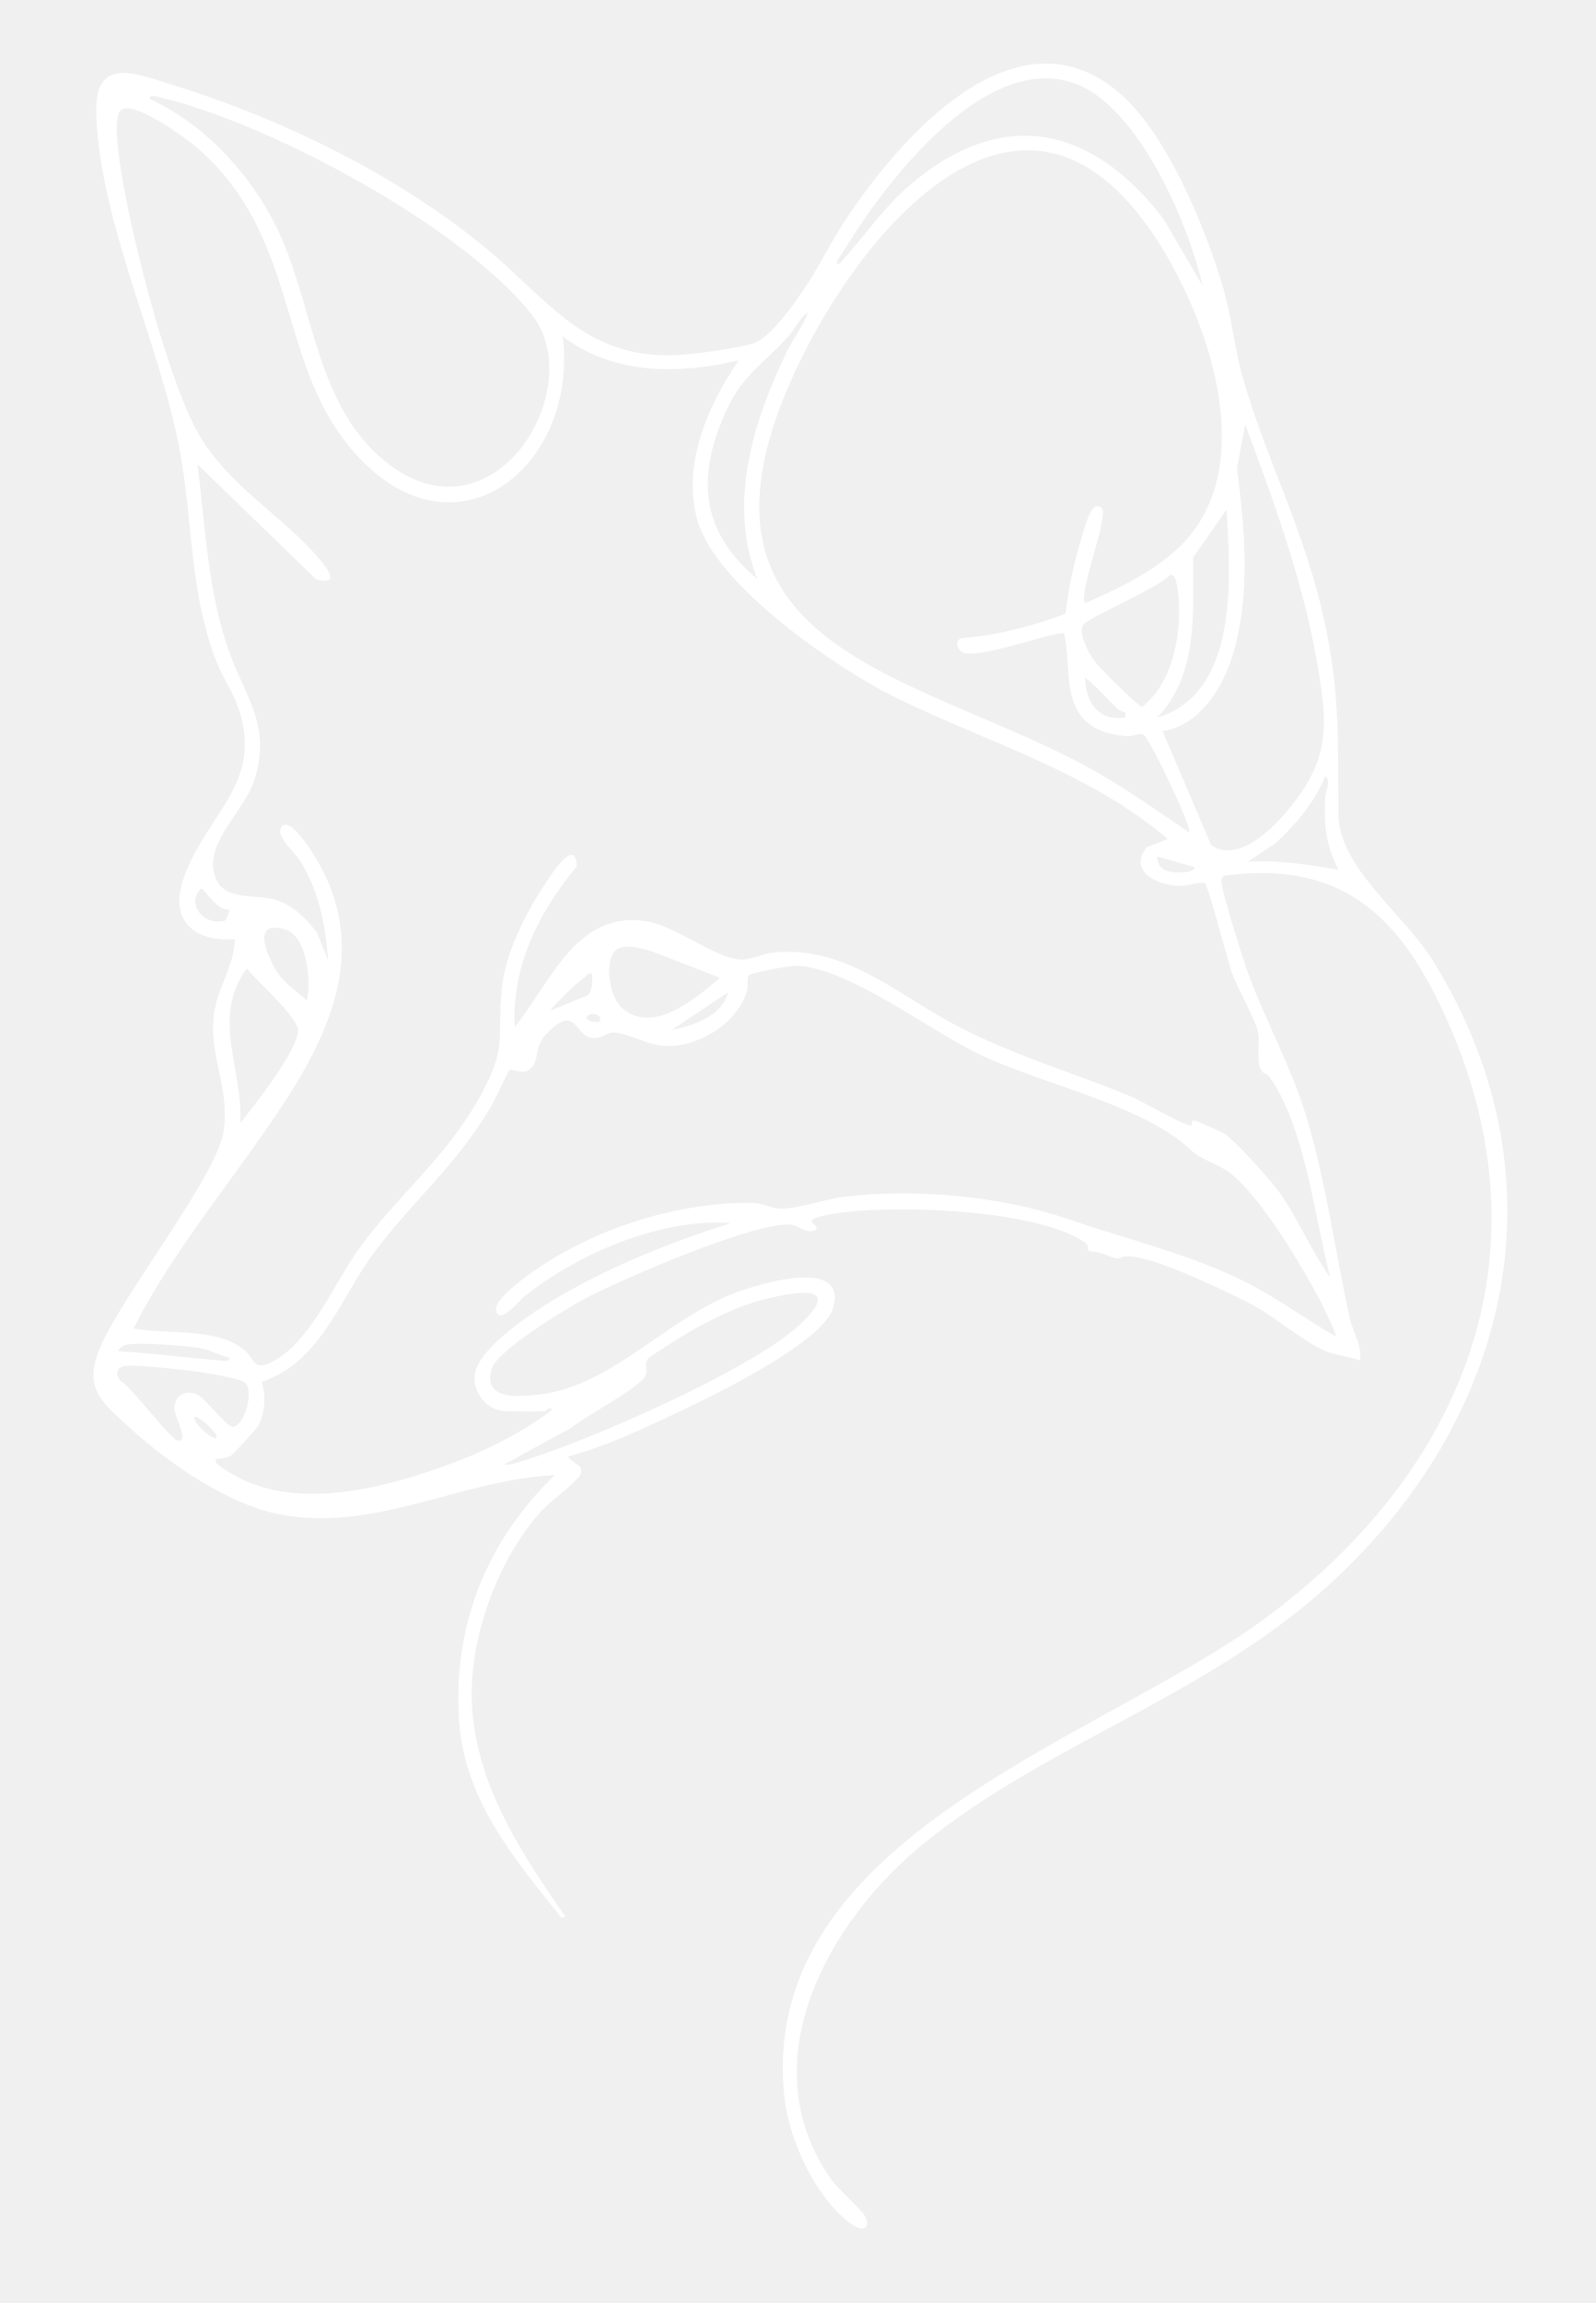
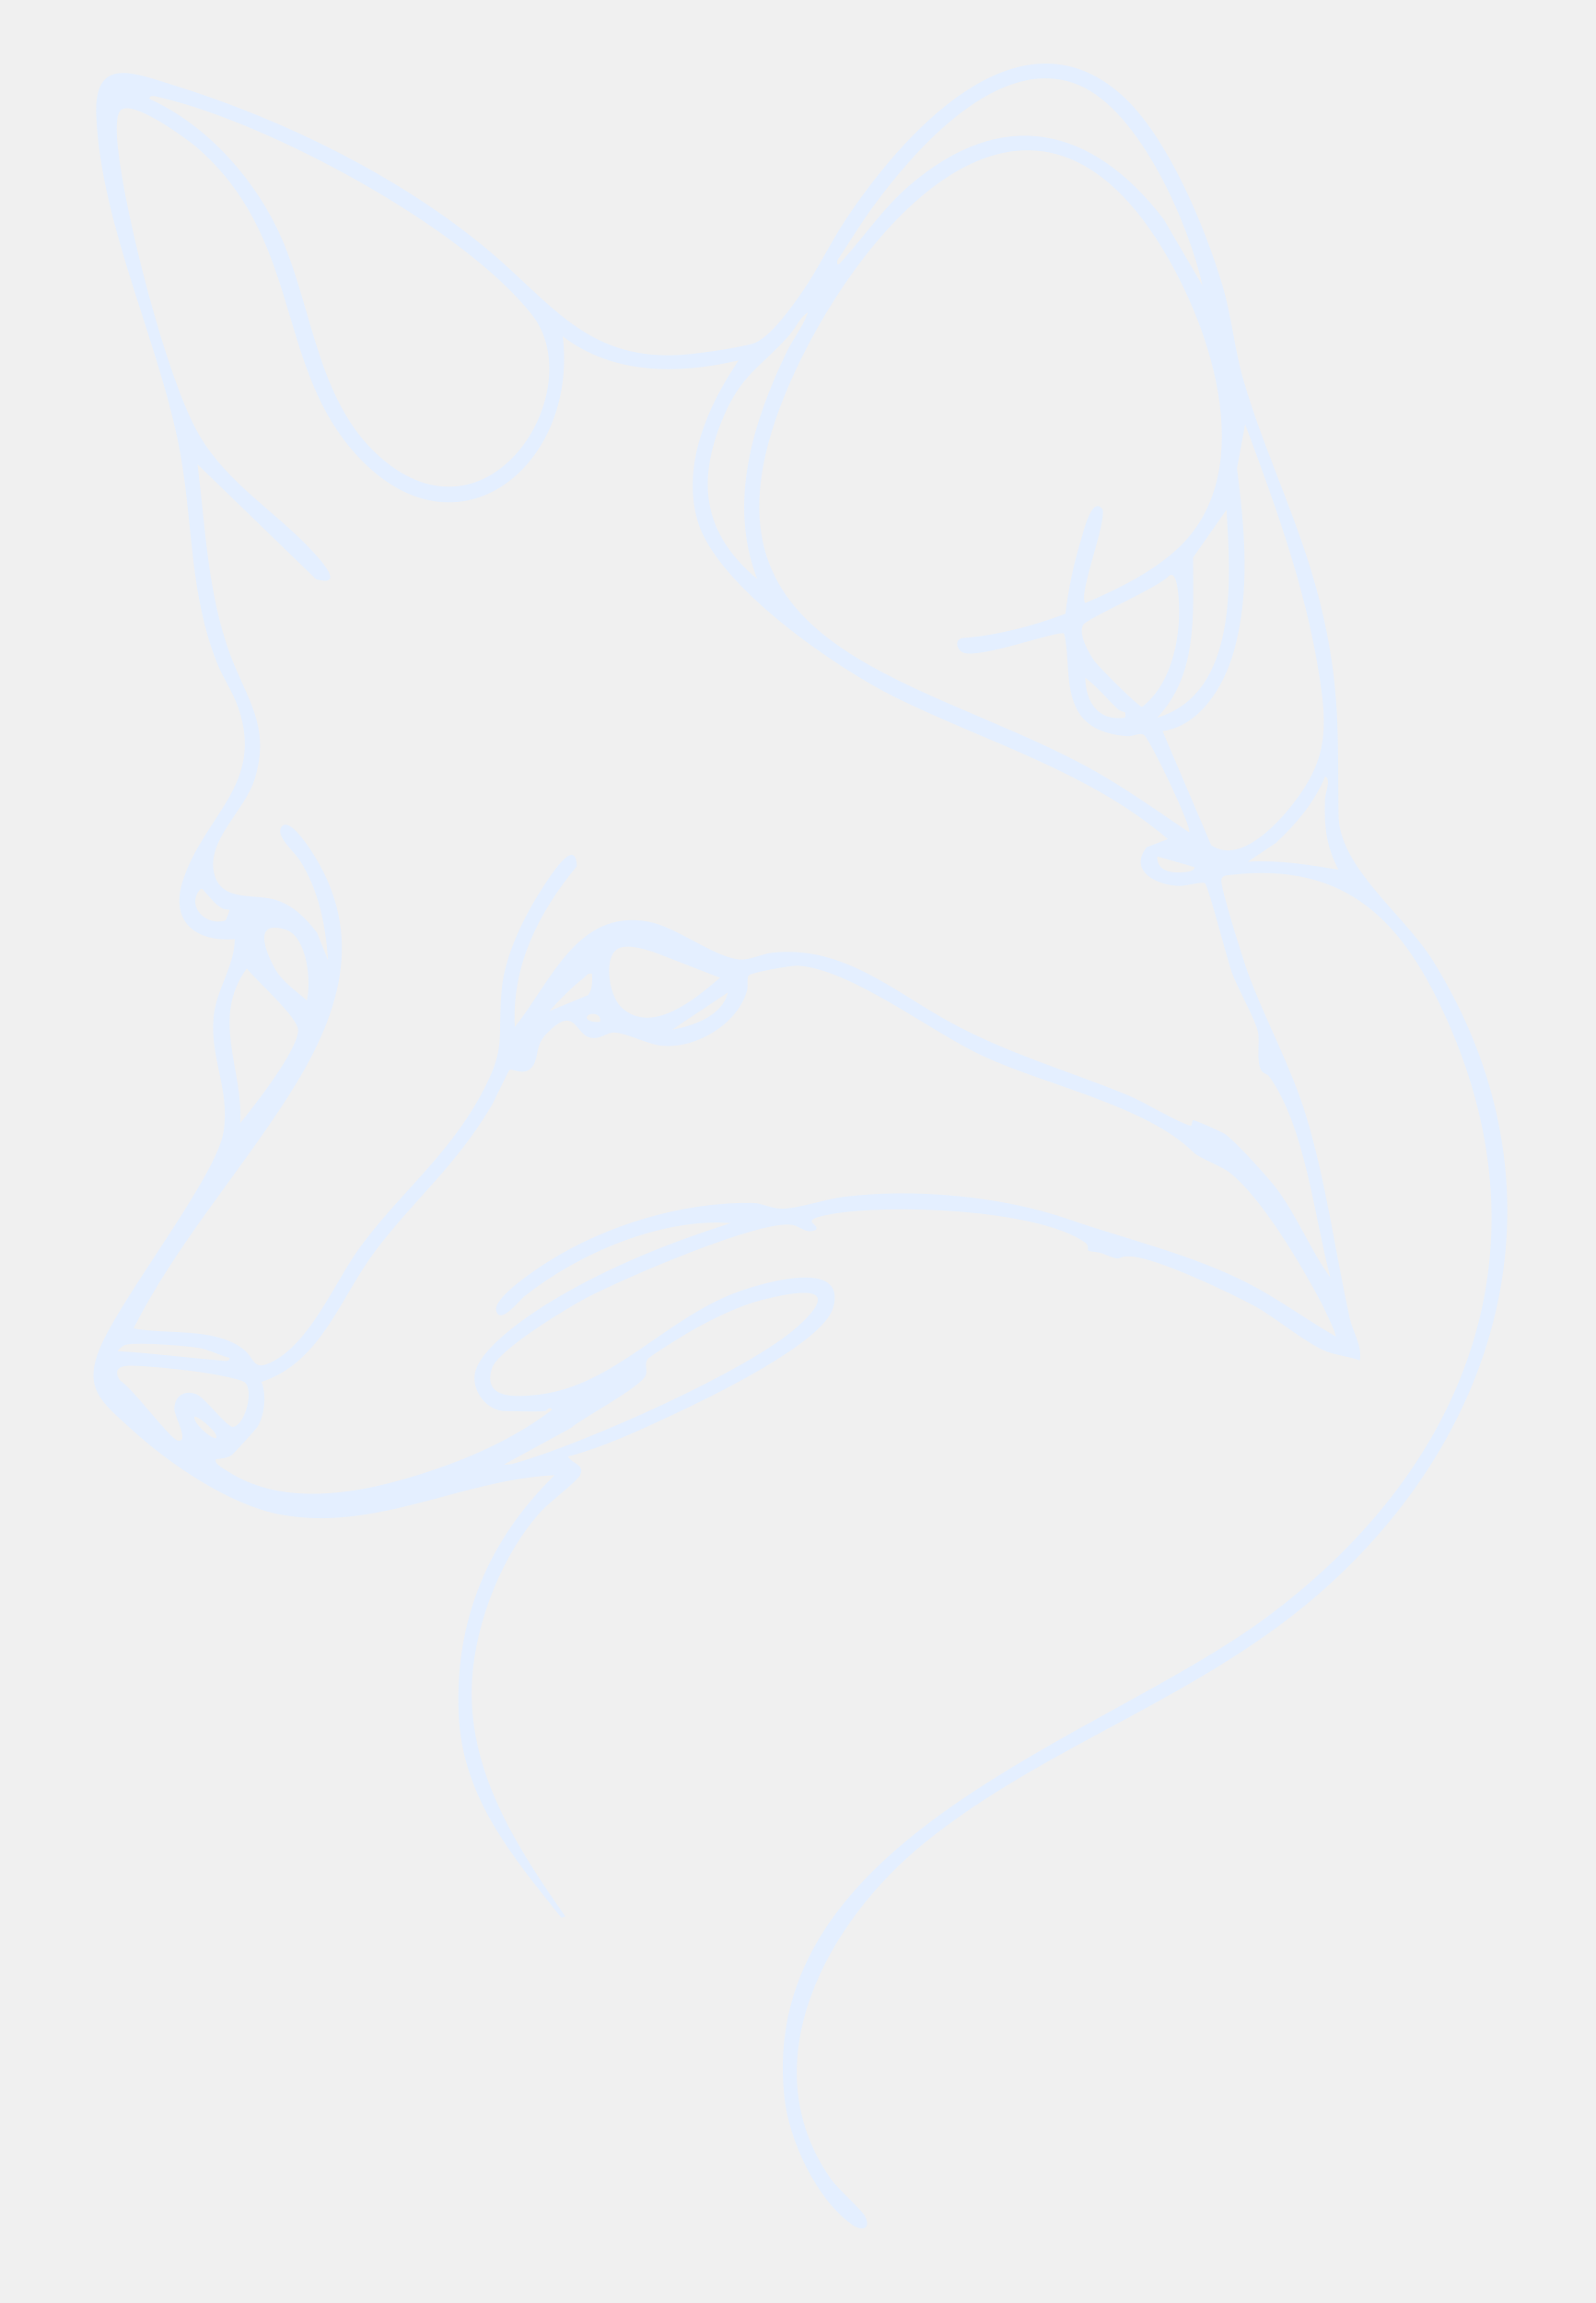
<svg xmlns="http://www.w3.org/2000/svg" id="Layer_1" data-name="Layer 1" viewBox="0 0 597.9 862.69">
  <defs>
    <style>
      .cls-1 {
        fill: none;
      }

      .cls-2 {
        clip-path: url(#clippath-1);
      }

      .cls-3 {
-         fill: #fff;
+         fill: #e4efff;
      }

      .cls-4 {
        clip-path: url(#clippath);
      }
    </style>
    <clipPath id="clippath">
      <rect class="cls-1" width="597.9" height="862.69" />
    </clipPath>
    <clipPath id="clippath-1">
      <rect class="cls-1" x="35.03" y="23.81" width="529.76" height="810.96" />
    </clipPath>
  </defs>
  <g class="cls-4">
    <g class="cls-2">
      <path class="cls-3" d="M473.87,606.34c74.03-54.49,107.72-135.78,68.47-223.95-16.44-36.92-37.38-59.75-81.31-54.64-1.38.16-2.84.01-3.37,1.69-.71,2.23,8.29,30.46,9.89,34.84,6.62,18.14,16.26,35.22,21.93,54,7.46,24.72,10.76,50.49,16.29,75.61,1.14,5.19,4.75,10.15,3.74,15.72-3.93-1.48-8.29-1.82-12.21-3.25-7.36-2.69-19.56-12.96-26.99-17-9.6-5.21-36.4-17.94-46.32-18.68-6.5-.48-2.08,2.54-10.81-1.08-1.53-.64-4.95-.72-5.39-1.15-.47-.46.52-1.81-1.37-3.12-18.04-12.49-74.25-14.55-95.87-10.35-12.01,2.33-3.1,3.42-4.81,5.68-3.48,1.77-5.91-1.25-8.74-1.79-12.02-2.26-64.3,20.46-77.18,27.25-7.16,3.77-33.31,19.55-35.49,26.44-3.69,11.71,9.11,10.75,16.91,9.92,28.94-3.06,48.69-29.58,76.77-39.11,8.65-2.93,39.15-12,34.25,6.3-3.57,13.36-46.82,34.03-59.78,40.11-12.6,5.91-26.35,12.35-39.63,15.81,1.39,2.78,6.4,2.92,4.52,6.97-1.04,2.25-11.62,10.28-14.53,13.48-14.58,15.99-24.58,41.37-25.94,62.97-2.12,33.76,16.46,62.54,34.95,88.91l-1.49.49c-18.5-23.26-37.14-45.02-38.51-76.37-1.52-34.95,11.15-65.35,36.01-89.45-34.95,1.6-67.36,21.57-103.12,14.69-18.86-3.63-41.16-18.82-55.23-31.66-11.79-10.75-18.98-15.62-11.32-32.35,9.07-19.85,43.03-63.03,45.57-79.31,2.46-15.81-5.11-27.49-3.75-42.7.97-10.78,7.79-18.98,7.98-29.49-14.78,1.21-24.47-6.63-19.45-21.95,8.06-24.62,30.65-35.97,20.73-64.75-2.04-5.92-5.74-11.13-8.03-16.93-10.05-25.36-8.97-51.3-13.52-77.4-7.06-40.46-29.73-85.14-31.65-127.18-1.05-22.83,13.78-16.37,29.46-11.49,41.12,12.8,84.81,34.28,117.83,61.98,22.59,18.96,36.33,40.39,69.99,38.98,6.68-.27,22.45-2.51,28.66-4.3,6.43-1.86,15.03-14.24,18.97-19.99,5.74-8.38,10.13-17.76,15.73-26.22,20.6-31.11,64.42-81.71,103.49-47.02,17.17,15.25,31.37,49.57,37.87,71.52,3.48,11.72,4.54,24.03,7.79,35.17,8.84,30.35,23.05,57.02,30.21,89.67,6.19,28.19,5.14,45.54,5.46,73.45.23,19.7,24.7,37.35,35.37,54.54,50.67,81.59,29.16,172.12-39.35,234.2-46.11,41.78-105.17,58.98-151.32,96.42-35.99,29.2-65.53,82.1-34.9,125.76,2.73,3.89,11.71,11.68,12.88,14.1,2.25,4.69-1.22,5.64-4.97,2.98-13.39-9.5-23.61-31.57-25.33-47.6-10.47-97.48,117.96-133.73,179.96-179.37ZM500.52,500.63c.44-.55-4.82-11.47-5.58-12.89-7.18-13.62-22.45-39.47-34.32-48.59-3.15-2.42-11.26-5.35-13.33-7.4-17.76-17.56-55.02-25.06-78.97-36.16-19.6-9.09-48.98-32.3-69.12-33.84-2.59-.2-16.86,2.41-18.47,3.51-1.12.77-.26,3.92-.87,5.99-3.71,12.69-19.61,21.98-32.47,20.4-4.8-.59-12.95-4.73-17.16-4.88-2.94-.12-4.95,2.64-8.84,1.98-6.01-1.02-5.64-12.93-16.57-1.55-4.39,4.57-2.86,8.42-5.05,11.93-2.82,4.51-7.85.96-8.81,1.65-.63.44-5.56,11.35-6.9,13.61-13.63,22.82-28.71,34.69-43.54,54.36-12.95,17.17-20.17,41.58-42.54,48.9,1.97,4.86,1.2,12.48-1.54,16.91-.4.65-8.94,10.04-9.52,10.45-1.57,1.13-4.02,1.41-5.92,1.58-1.29,1.43,3.06,3.74,4.08,4.4,23.56,15.39,56.4,7.09,81.07-1.66,14.1-5,28.87-12.13,40.7-21.23-.76-1.64-2.25.48-2.49.5-4.73.36-10.14,0-14.98,0-6.5,0-12.3-6.79-11.52-13.51,1.18-10.14,21.83-23.58,30.32-28.62,20.51-12.15,42.95-21.09,65.61-28.3-26.1-1.97-57.19,11.39-77.39,27.5-1.61,1.28-9.01,10.82-10.47,5.37-1.34-4.98,15.46-15.91,19.41-18.41,21.85-13.83,50.99-22.56,76.89-21.99,3.5.08,6.89,2.2,11.03,2.11,6.33-.13,15.79-3.52,22.64-4.39,26.25-3.33,59.24-.36,84.26,8.29,22.61,7.83,46.23,13.17,67.72,24.18,11.33,5.81,21.63,13.54,32.64,19.8ZM496.49,299.28c.09-2.33,2.38-7.36.06-8.44-4,9.73-10.89,17.87-18.52,24.94l-10.46,7.01c11.48-.69,22.71,1.12,33.96,3-4.67-8.92-5.43-16.54-5.04-26.51ZM483.53,302.3c11.13-13.85,14.01-24.31,11.85-41.77-4.36-35.16-16.53-68.66-28.82-101.56l-3.07,16.49c2.92,22.76,5.1,46.23-1.2,68.63-3.6,12.78-12.53,27.81-26.69,29.77l18.22,42.72c10.26,7.09,23.5-6.57,29.71-14.28ZM498.52,478.65c-6.06-22.53-9.35-56.39-22.98-75.45-.71-.99-2.32-1.06-2.96-2.25-2.01-3.68-.39-10.27-1.24-14.48-.91-4.47-7.66-16.32-9.78-22.19-1.7-4.67-8.73-32.27-10.05-33.41-.87-.75-7.25,1.03-9.41,1-8.4-.08-19.51-5.49-12.44-14.51l7.93-3.04c-29.53-25.29-67.59-36.14-101.86-52.97-22.25-10.93-67.52-42.04-74.41-66.45-5.87-20.82,3.89-43.01,15.46-59.9-22.43,5.23-46.83,5.54-65.92-9.01,5.94,49.46-41.46,87.08-79.43,41.98-27.99-33.25-19.08-79.57-57.9-112.93-3.49-3-24.94-18.79-28.61-13.39-1.85,2.74-1.07,10.42-.73,13.77,2.53,24.62,18.22,86.58,30.39,107.46,10.62,18.21,28.75,28.76,42.42,43.52,3.46,3.73,12.48,13.65,1.4,10.56l-44.38-43.01c2.96,23.78,3.82,48.46,12.21,71.19,6.2,16.82,15.27,26.76,9.22,46.66-3.56,11.73-18.15,22.92-15.24,35.29,2.56,10.93,15.06,7.59,22.98,9.98,6.63,2,11.61,7.03,15.62,12.35l4.13,10.34c-.88-13.07-3.55-26.57-10.74-37.69-1.93-2.97-9.1-8.92-6.76-12.29,2.66-3.85,9.4,6.28,10.75,8.29,21.69,32.38,10.63,63.33-8.41,92.96-18.71,29.13-41.96,55.5-57.75,86.59,12.66,2.41,30.03-.5,40.89,7.57,4.68,3.48,3.66,8.45,10.4,5.26,14.74-6.96,23.9-29.83,33.2-42.7,14.53-20.11,32.99-34.34,45.54-57.36,10.09-18.51,6.14-20.8,7.95-40.01,1.17-12.43,8.41-27.31,15.22-37.72,2.57-3.92,12.52-19.98,12.9-8.16-14.28,17.25-24.43,37.26-23.25,60.24,13.56-16.89,23.36-44.34,49.99-39.51,10.85,1.97,24.84,13.58,34.54,14.21,3.49.23,8.37-2.18,11.96-2.57,26.46-2.84,45.4,14.44,66.65,26.04,21.74,11.87,43.99,18.08,66.57,27.34,6.46,2.65,18.33,10.08,23.52,11.46.55.15.4-2.02,1.03-2.08.75-.06,10.56,4.34,11.72,5.08,3.77,2.45,16.45,16.53,19.52,20.6,7.56,10.02,12.71,23.11,20.14,33.34ZM433.6,268.84c30.64-9.25,27.5-52.32,25.97-77.9l-12.53,17.92c-.08,20.8,2.1,43.55-13.44,59.98ZM436.03,82.11l14.55,24.9c-5.12-23.04-23.46-65.45-46.27-75.1-29.79-12.61-61.88,24.51-77.4,45.82-4.65,6.38-8.77,13.24-13.16,19.81-.24,2.16.32,1.79,1.5.5,8.66-9.47,15.37-19.82,25.44-28.5,34.82-30.02,68.54-22.47,95.34,12.57ZM444,326.71c.93-.09,3.77-.45,3.58-1.9l-13.97-4.01c-.14,5.87,5.72,6.35,10.39,5.91ZM445.58,311.81c1.29-1.55-14.75-35.13-16.99-36.51-1.59-.99-4.09.66-6.32.48-7.67-.6-15.2-3.02-18.84-10.22-4.41-8.73-2.49-19.13-4.73-28.25-1.93-1.42-32.21,9.89-38.01,7.07-2.19-1.07-3.06-4.52-.35-5.34,13.29-.96,26.43-4.48,38.85-9.1,1.2-9.45,3.11-18.93,5.95-28.02.69-2.22,4.05-16.78,8.03-11.02,1.32,5.44-9.3,31.87-6.53,34.99,12.16-5.13,26.09-12.01,35.6-21.32,30.16-29.54,10.71-85.06-9.22-115.46-51.09-77.89-113.51.37-137.12,54.51-43.05,98.73,44.98,108.34,109.76,142.7,13.99,7.42,26.85,16.66,39.92,25.49ZM427.97,264.79c11.59-9.07,14.81-27.45,13.61-41.37-.17-2-.84-9.93-3.63-7.69-3.85,4.41-30.6,15.8-32.1,18.36-1.97,3.37,2.24,10.84,4.37,13.7,1.65,2.21,16.54,17.21,17.75,17ZM421.12,268.86c.86.12.59-1.86.49-1.98-.11-.13-1.96-.45-3.01-1.46-3.99-3.82-7.52-8.22-11.96-11.55.12,8.9,4.75,16.29,14.48,14.99ZM299.23,496.61c17.87-16.35-1.54-12.75-13.67-9.68-8.55,2.16-18.72,7.16-26.43,11.53-2.42,1.37-15.5,9.41-16.41,10.62-1.51,2,.07,4.01-.76,6.08-1.78,4.47-23.43,15.79-28.19,19.85l-24.89,13.56c1.68.2,3.22-.21,4.81-.67,24.81-7.13,87.11-34.44,105.54-51.29ZM294.88,131.61c2.37-4.88,6.09-9.39,7.86-14.61-3.17,2.02-4.47,5.71-6.96,8.52-10.96,12.39-18.06,14.46-25.17,31.76-9.76,23.73-6.88,42.86,13.15,59.63-11.15-28.41-1.58-59.12,11.12-85.3ZM272.77,371.75l-20.96,13.98c8.09-1.45,18.76-5.16,20.96-13.98ZM269.77,366.26l-25.17-9.77c-3.52-1.01-8.53-2.6-12.08-1.52-6.82,2.07-4.6,17.76.26,22.33,11.46,10.77,27.83-3.21,36.99-11.04ZM224.83,382.74c.84-3.66-4.96-3.57-4.97-1.49,0,1.34,3.6,1.83,4.97,1.49ZM220.35,372.77c1.76-2.31,1.6-5.26,1.49-8-1.73-.45-2,.71-3,1.48-4.32,3.32-9.38,8.39-12.98,12.49l14.49-5.97ZM144.45,172.93c40.35,32.49,76.49-27.42,54.93-54.94-25.89-33.02-98.68-72.04-139.31-81.46-1.01-.24-4.19-1.43-4.04.54,21.87,9.87,40.27,30.76,49.71,52.69,11.95,27.79,13.54,62.9,38.71,83.17ZM114.95,374.75c1.82-6.91.1-24.02-7.93-26.52-12.23-3.81-7.66,7.87-4.23,14.21,2.85,5.28,7.77,8.4,12.16,12.31ZM111.71,386.07c.16-4.94-15.72-18.69-19.23-23.3-13.63,18.62-1.21,37.85-2.48,57.94,5.24-6.37,21.47-27.17,21.71-34.64ZM87.35,534.52c4.62-.8,7.81-13.77,4.39-16.67-1.87-1.6-15.92-3.81-19.24-4.23-6.57-.82-16.58-1.89-23.02-2.04-4.31-.11-7.35,1.11-4.49,5.59,4.46,2.47,18.64,21.78,21.54,22.42,4.7,1.03-1.12-8.86-1.19-11.66-.11-4.97,3.9-7.53,8.4-5.58,3.26,1.41,11.44,12.55,13.61,12.17ZM84.39,344.84c.36-.11,1.77-3.89,1.61-4.04-.1-.1-1.84,0-2.87-.6-3.06-1.82-4-3.75-6.16-5.88-.99-.98-1.26-2.24-2.47-.54-4.33,6.07,2.71,13.18,9.89,11.06ZM82.51,509.61c1.1.09,3.73.73,3.48-.98-3.66-.88-8.09-3.22-11.72-3.77-5.21-.78-22.16-2.1-26.71-1.21-1.69.33-2.46,1.28-3.52,2.48,12.85.79,25.67,2.42,38.47,3.48ZM80.99,538.59c1.34-1.33-6.3-7.91-7.97-7.99-1.51,1.84,6.79,9.16,7.97,7.99Z" />
    </g>
  </g>
</svg>
